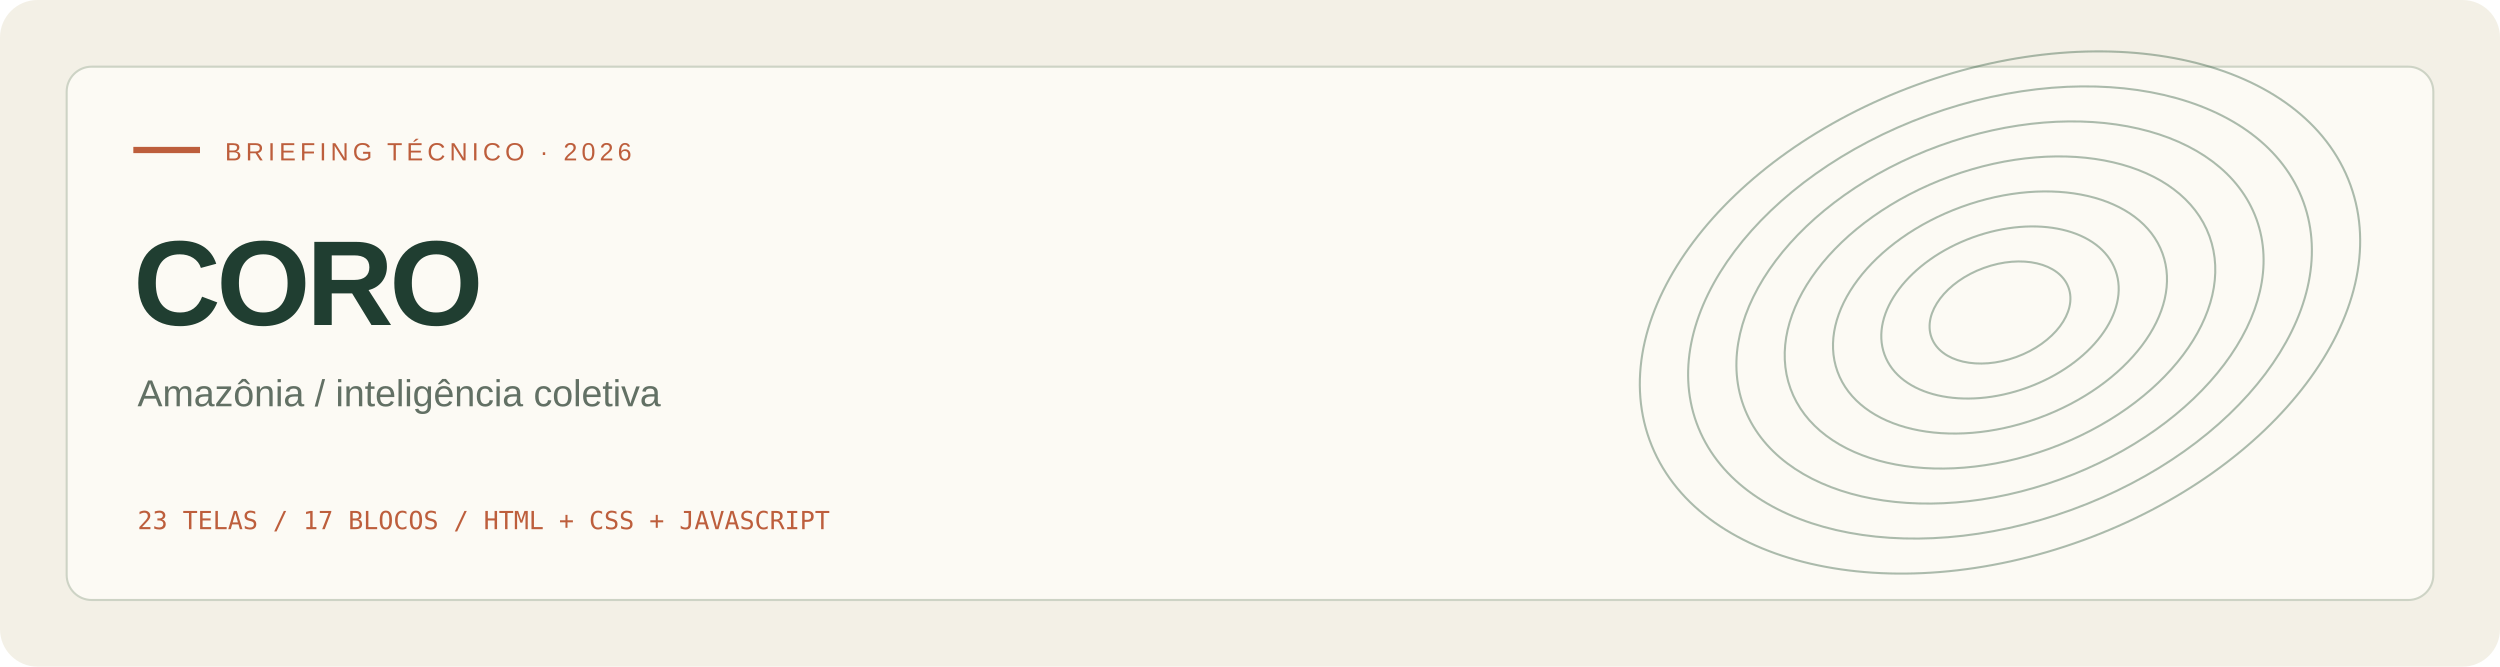
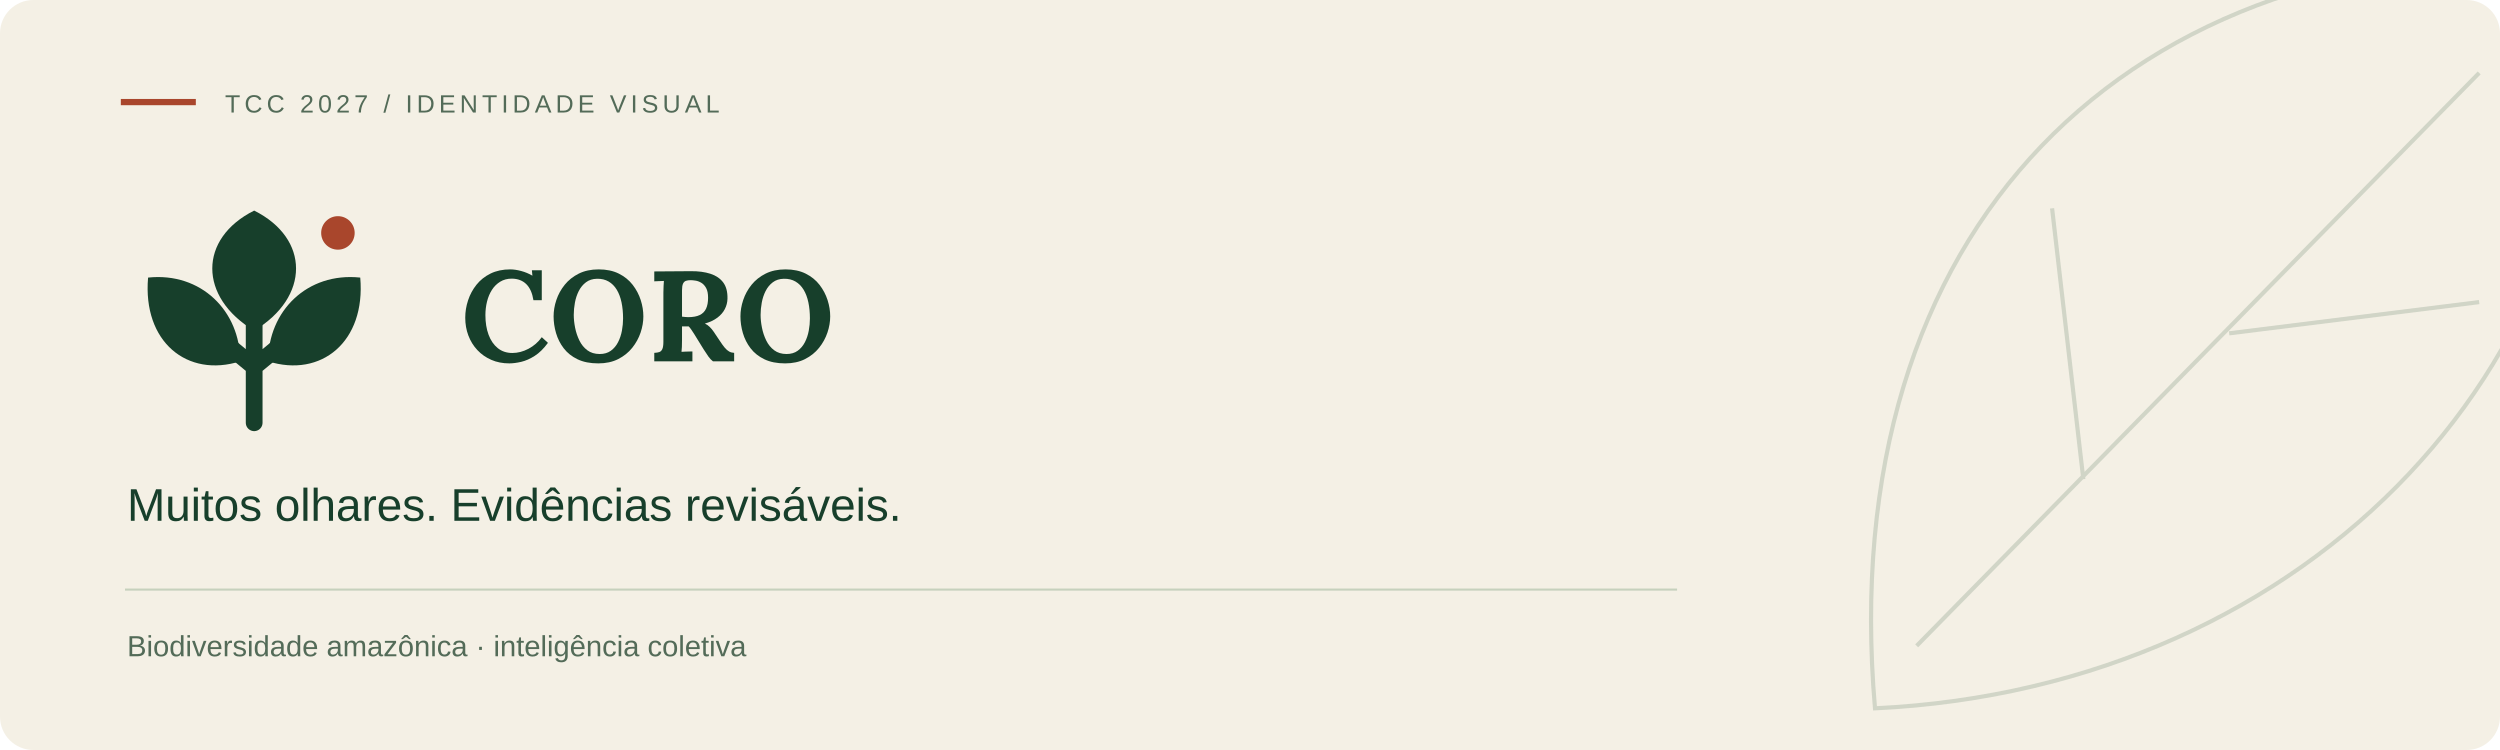
- <svg xmlns="http://www.w3.org/2000/svg" width="1200" height="320" viewBox="0 0 1200 320" role="img" aria-label="CORO — briefing técnico">
-   <rect width="1200" height="320" rx="18" fill="#f3f0e6" />
-   <rect x="32" y="32" width="1136" height="256" rx="12" fill="#fcfaf4" stroke="#cdd3c5" />
-   <g fill="none" stroke="#315b3f" opacity=".4">
-     <ellipse cx="960" cy="150" rx="35" ry="22.75" transform="rotate(-20 960 150)" />
-     <ellipse cx="960" cy="150" rx="59" ry="38.35" transform="rotate(-20 960 150)" />
-     <ellipse cx="960" cy="150" rx="83" ry="53.95" transform="rotate(-20 960 150)" />
-     <ellipse cx="960" cy="150" rx="107" ry="69.55" transform="rotate(-20 960 150)" />
-     <ellipse cx="960" cy="150" rx="131" ry="85.15" transform="rotate(-20 960 150)" />
-     <ellipse cx="960" cy="150" rx="155" ry="100.75" transform="rotate(-20 960 150)" />
-     <ellipse cx="960" cy="150" rx="179" ry="116.35" transform="rotate(-20 960 150)" />
+ <svg xmlns="http://www.w3.org/2000/svg" width="1200" height="360" viewBox="0 0 1200 360" role="img" aria-label="CORO - identidade visual e cronograma 2027">
+   <rect width="1200" height="360" rx="16" fill="#F4F0E5" />
+   <g fill="none" stroke="#315B3F" stroke-width="2" opacity=".18">
+     <path d="M900 340C880 110 1020-30 1240-20C1260 170 1110 330 900 340Z" />
+     <path d="M920 310 1190 35M1000 230l-15-130M1070 160l120-15" />
  </g>
-   <path d="M64 72h32" stroke="#bd5e3c" stroke-width="3" />
-   <text x="108" y="77" fill="#bd5e3c" font-size="12" letter-spacing="2" font-family="Arial,sans-serif">BRIEFING TÉCNICO · 2026</text>
-   <text x="64" y="156" fill="#203e31" font-size="58" font-weight="700" letter-spacing="-2" font-family="Lora,Arial,sans-serif">CORO</text>
-   <text x="66" y="195" fill="#627064" font-size="18" font-family="Arial,sans-serif">Amazônia / inteligência coletiva</text>
-   <text x="66" y="254" fill="#bd5e3c" font-size="12" font-family="monospace">23 TELAS / 17 BLOCOS / HTML + CSS + JAVASCRIPT</text>
+   <path d="M58 49H94" stroke="#A9462C" stroke-width="3" />
+   <text x="108" y="54" fill="#536B58" font-family="Arial,sans-serif" font-size="12" letter-spacing="2">TCC 2027 / IDENTIDADE VISUAL</text>
+   <g transform="translate(55.000 85.000) scale(1.34)">
+     <path d="M50 88V47 M50 68 27 49 M50 68 73 49" fill="none" stroke="#173F2B" stroke-width="6" stroke-linecap="round" />
+     <path d="M50 12C30 22 30 43 50 55C70 43 70 22 50 12Z M12 36C10 59 26 72 45 66C45 48 31 34 12 36Z M88 36C90 59 74 72 55 66C55 48 69 34 88 36Z" fill="#173F2B" />
+     <circle cx="80" cy="20" r="6" fill="#A9462C" />
+     <g fill="#173F2B" transform="translate(124 66) scale(0.046 -0.046)">
+       <path d="M566 476Q553 559 510.5 601.0Q468 643 398 644Q346 644 307.0 620.0Q268 596 242.5 556.0Q217 516 204.5 465.0Q192 414 192 360Q192 274 216.5 207.5Q241 141 288.0 103.0Q335 65 402 65Q465 65 527.0 97.5Q589 130 631 188L679 144Q630 77 576.0 42.5Q522 8 470.5 -4.0Q419 -16 378 -16Q301 -16 238.0 11.5Q175 39 129.5 87.5Q84 136 59.5 200.5Q35 265 35 340Q35 408 57.0 475.0Q79 542 122.5 596.5Q166 651 232.0 683.5Q298 716 385 716Q424 716 470.5 703.5Q517 691 558 667L554 709H631V476Z" transform="translate(0.00 0)" />
+       <path d="M383 -16Q288 -16 221.5 16.0Q155 48 114.0 101.5Q73 155 54.0 220.0Q35 285 35 350Q35 413 56.5 477.5Q78 542 121.5 596.0Q165 650 231.0 683.0Q297 716 386 716Q477 716 543.0 683.0Q609 650 651.0 595.5Q693 541 713.5 477.0Q734 413 734 350Q734 288 712.5 224.0Q691 160 647.5 105.5Q604 51 538.0 17.5Q472 -16 383 -16ZM394 57Q446 57 481.0 82.5Q516 108 537.0 149.0Q558 190 567.0 238.5Q576 287 576 333Q576 402 564.0 459.0Q552 516 527.0 557.5Q502 599 463.5 621.5Q425 644 373 643Q322 642 287.0 615.5Q252 589 231.0 547.5Q210 506 201.0 457.0Q192 408 192 362Q192 315 202.5 262.0Q213 209 236.0 162.0Q259 115 298.0 86.0Q337 57 394 57Z" transform="translate(688.00 0)" />
+       <path d="M50 0V66Q73 67 88.5 72.0Q104 77 112.5 95.0Q121 113 121 153V536Q121 563 122.5 588.0Q124 613 125 626Q109 625 85.0 624.5Q61 624 50 623V700Q121 701 192.0 701.0Q263 701 334 702Q422 703 487.0 682.0Q552 661 587.0 614.0Q622 567 620 487Q619 445 599.5 407.0Q580 369 541.5 340.0Q503 311 444 294Q463 286 481.5 268.0Q500 250 513 230L560 160Q582 126 599.0 106.0Q616 86 633.0 76.5Q650 67 672 66V0H507Q489 13 471.5 37.5Q454 62 434 94L360 214Q347 234 337.5 248.0Q328 262 318 272Q302 272 291.0 272.0Q280 272 266 272V165Q266 137 265.0 112.0Q264 87 262 74Q273 75 290.0 75.5Q307 76 323.5 76.5Q340 77 347 77V0ZM314 344Q370 344 404.0 360.5Q438 377 453.5 410.5Q469 444 469 495Q469 543 454.0 570.5Q439 598 416.5 611.5Q394 625 371.0 628.5Q348 632 333 632Q312 632 297.0 627.0Q282 622 274.0 605.0Q266 588 266 553V348Q277 347 289.0 345.5Q301 344 314 344Z" transform="translate(1457.00 0)" />
+       <path d="M383 -16Q288 -16 221.5 16.0Q155 48 114.0 101.5Q73 155 54.0 220.0Q35 285 35 350Q35 413 56.5 477.5Q78 542 121.5 596.0Q165 650 231.0 683.0Q297 716 386 716Q477 716 543.0 683.0Q609 650 651.0 595.5Q693 541 713.5 477.0Q734 413 734 350Q734 288 712.5 224.0Q691 160 647.5 105.5Q604 51 538.0 17.5Q472 -16 383 -16ZM394 57Q446 57 481.0 82.5Q516 108 537.0 149.0Q558 190 567.0 238.5Q576 287 576 333Q576 402 564.0 459.0Q552 516 527.0 557.5Q502 599 463.5 621.5Q425 644 373 643Q322 642 287.0 615.5Q252 589 231.0 547.5Q210 506 201.0 457.0Q192 408 192 362Q192 315 202.5 262.0Q213 209 236.0 162.0Q259 115 298.0 86.0Q337 57 394 57Z" transform="translate(2143.00 0)" />
+     </g>
+   </g>
+   <text x="61" y="250" fill="#173F2B" font-family="Arial,sans-serif" font-size="22">Muitos olhares. Evidências revisáveis.</text>
+   <path d="M60 283H805" stroke="#C6D1BD" />
+   <text x="61" y="315" fill="#536B58" font-family="Arial,sans-serif" font-size="14">Biodiversidade amazônica · inteligência coletiva</text>
</svg>
